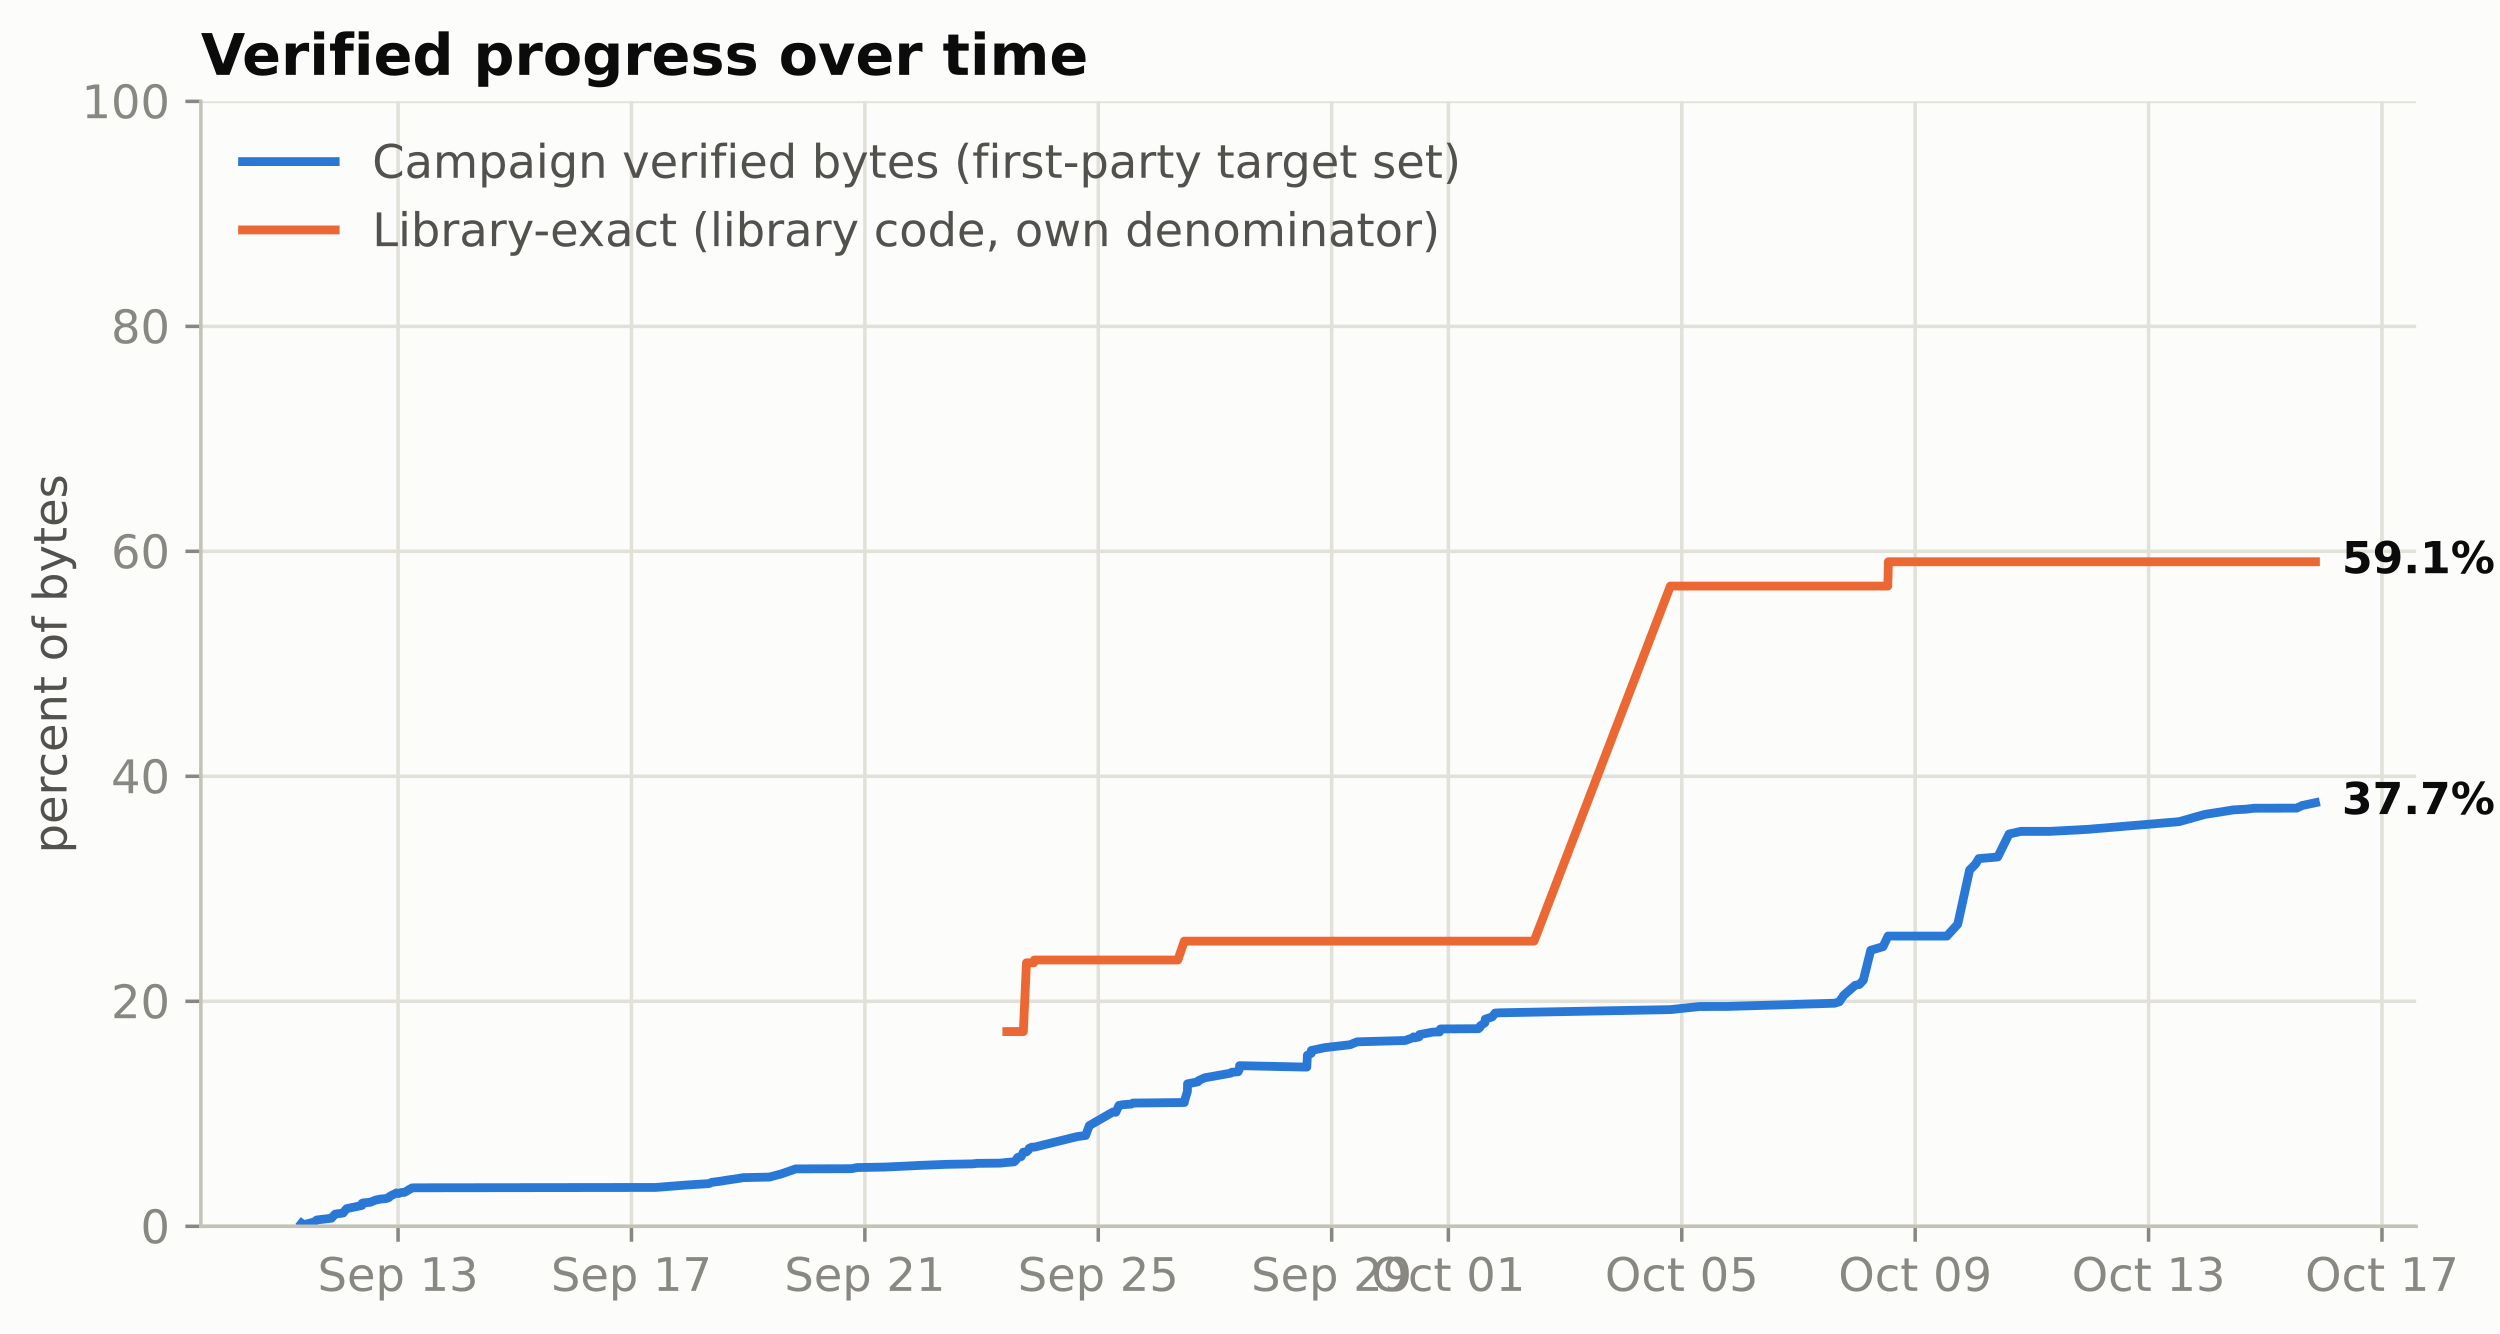
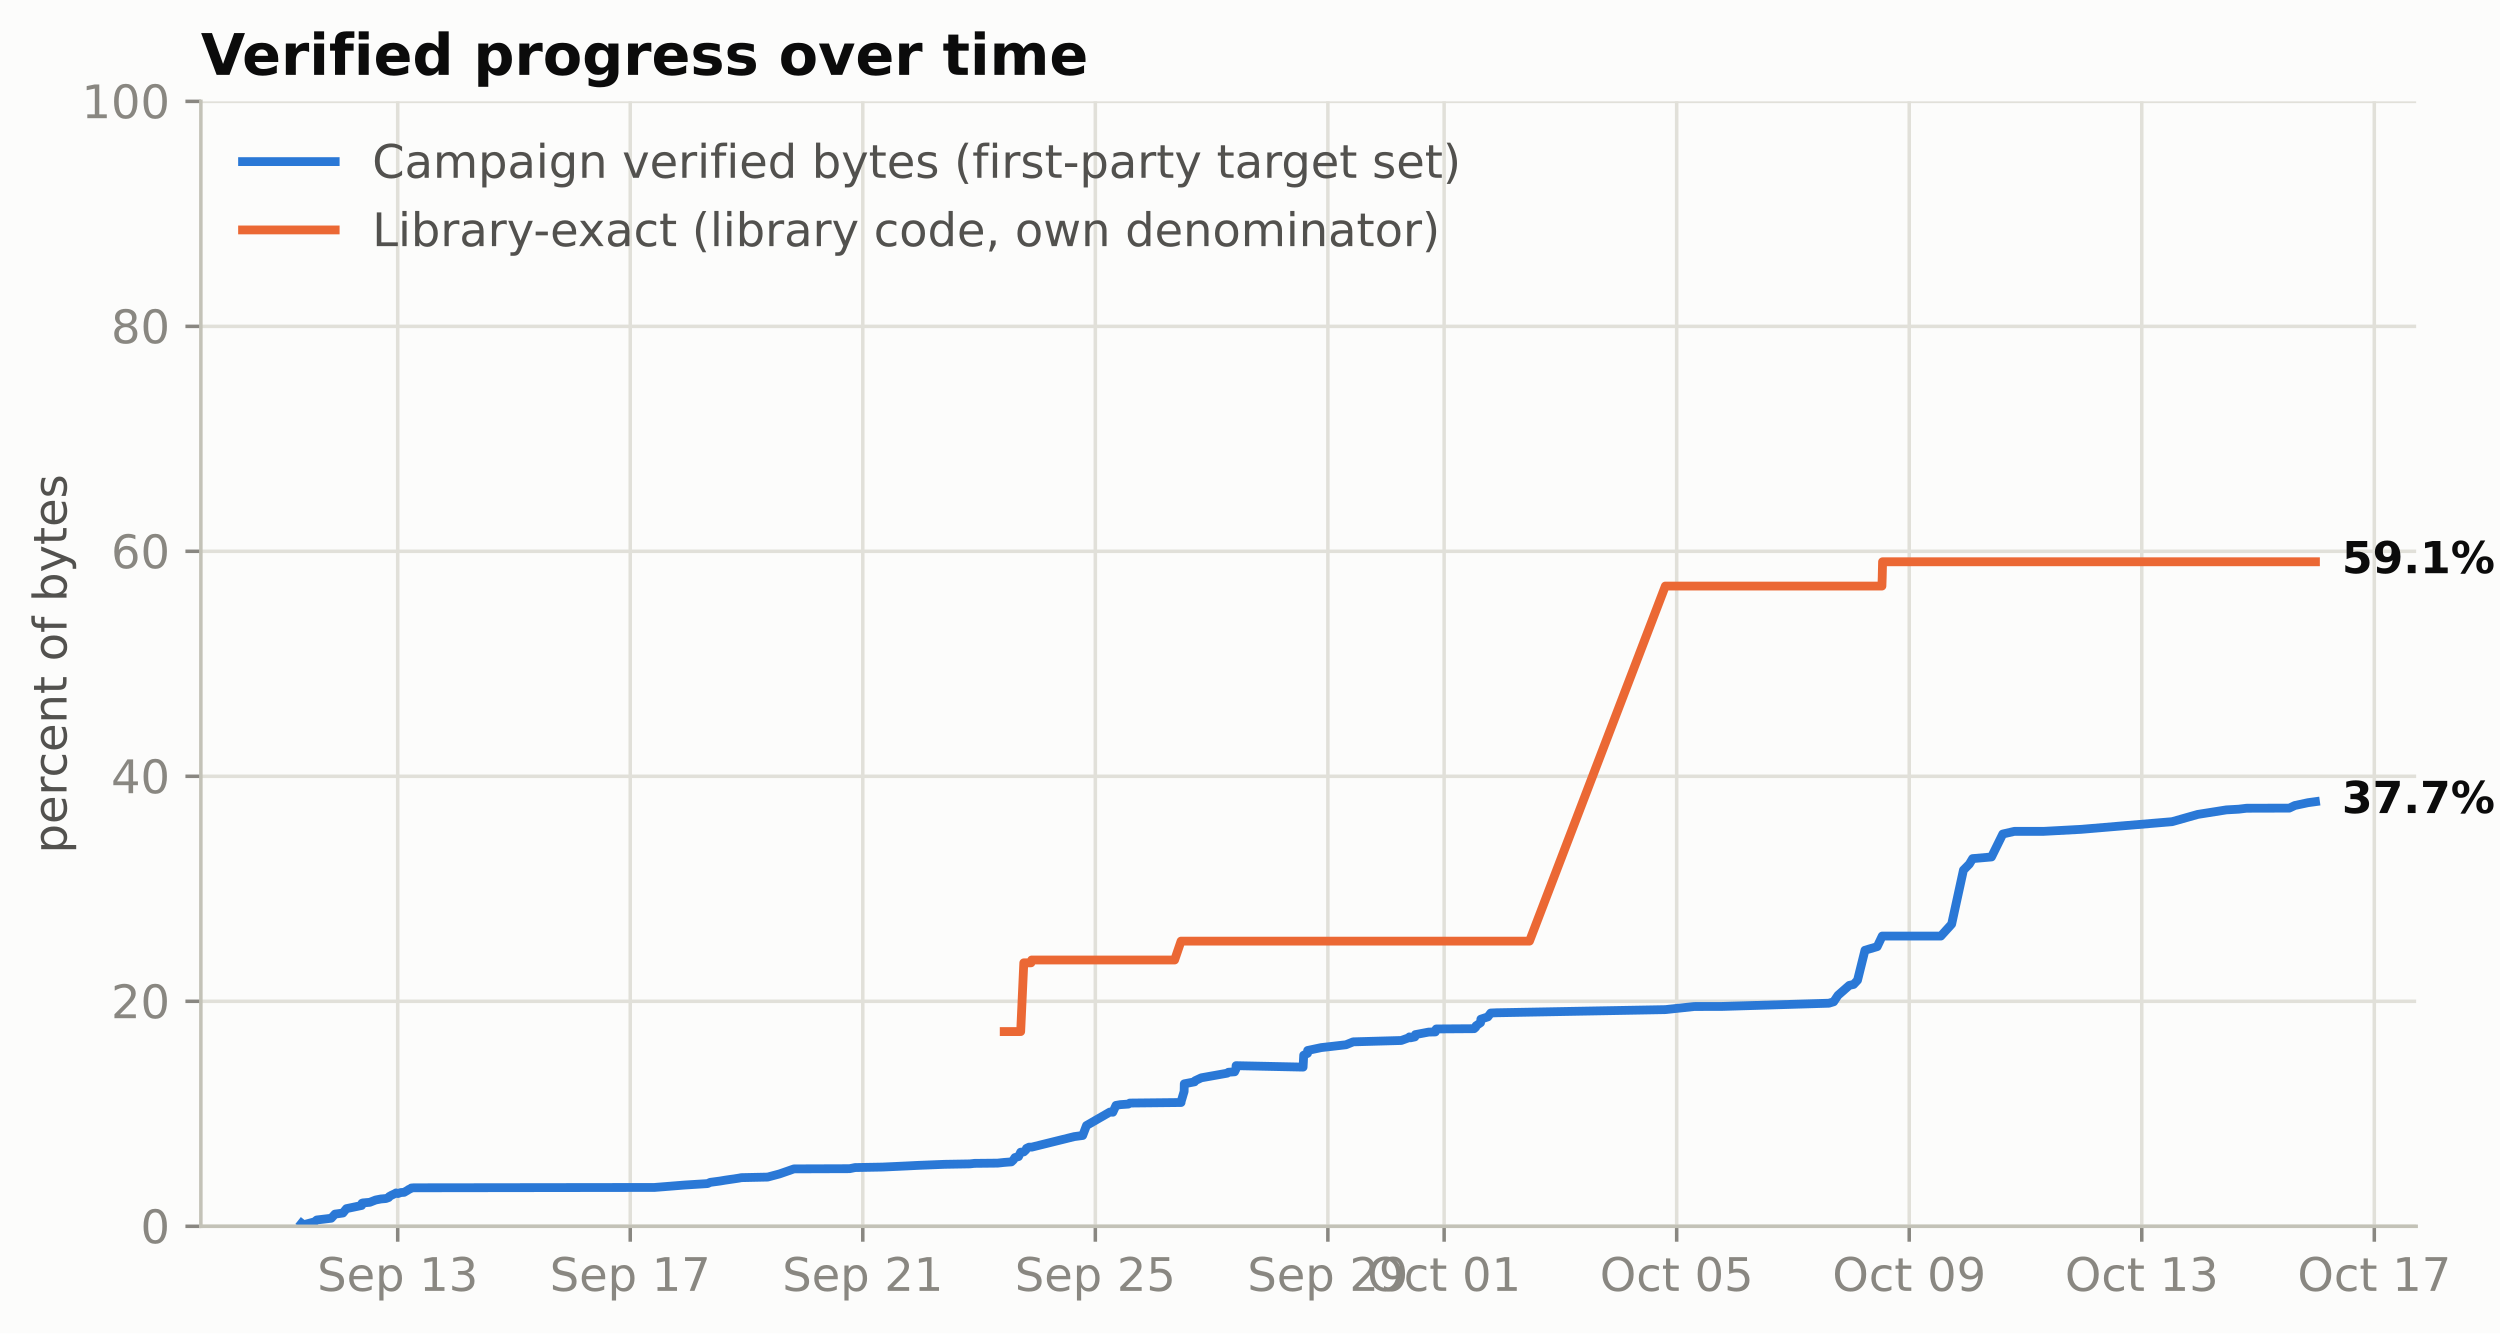
<svg xmlns="http://www.w3.org/2000/svg" xmlns:xlink="http://www.w3.org/1999/xlink" width="566.745pt" height="302.26pt" viewBox="0 0 566.745 302.26" version="1.1">
  <defs>
    <style type="text/css">*{stroke-linejoin: round; stroke-linecap: butt}</style>
  </defs>
  <g id="figure_1">
    <g id="patch_1">
      <path d="M 0 302.26  L 566.745 302.26  L 566.745 0  L 0 0  z " style="fill: #fcfcfb" />
    </g>
    <g id="axes_1">
      <g id="patch_2">
        <path d="M 45.536 278  L 547.736 278  L 547.736 22.976  L 45.536 22.976  z " style="fill: #fcfcfb" />
      </g>
      <g id="matplotlib.axis_1">
        <g id="xtick_1">
          <g id="line2d_1">
-             <path d="M 90.24 278  L 90.24 22.976  " clip-path="url(#pf7d3f120eb)" style="fill: none; stroke: #e1e0d9; stroke-width: 0.8; stroke-linecap: square" />
+             <path d="M 90.159 278  L 90.159 22.976  " clip-path="url(#pf7d3f120eb)" style="fill: none; stroke: #e1e0d9; stroke-width: 0.8; stroke-linecap: square" />
          </g>
          <g id="line2d_2">
            <defs>
              <path id="mc9588ca993" d="M 0 0  L 0 3.5  " style="stroke: #898781; stroke-width: 0.8" />
            </defs>
            <g>
-               <use xlink:href="#mc9588ca993" x="90.24" y="278" style="fill: #898781; stroke: #898781; stroke-width: 0.8" />
+               <use xlink:href="#mc9588ca993" x="90.159" y="278" style="fill: #898781; stroke: #898781; stroke-width: 0.8" />
            </g>
          </g>
          <g id="text_1">
-             <text style="font-size: 10.5px; font-family: 'Segoe UI', 'DejaVu Sans', 'Bitstream Vera Sans', 'Computer Modern Sans Serif', 'Lucida Grande', 'Verdana', 'Geneva', 'Lucid', 'Arial', 'Helvetica', 'Avant Garde', sans-serif; text-anchor: middle; fill: #898781" x="90.24" y="292.645" transform="rotate(-0 90.23956 292.6447)">Sep 13</text>
+             <text style="font-size: 10.5px; font-family: 'Segoe UI', 'DejaVu Sans', 'Bitstream Vera Sans', 'Computer Modern Sans Serif', 'Lucida Grande', 'Verdana', 'Geneva', 'Lucid', 'Arial', 'Helvetica', 'Avant Garde', sans-serif; text-anchor: middle; fill: #898781" x="90.159" y="292.645" transform="rotate(-0 90.15883 292.6447)">Sep 13</text>
          </g>
        </g>
        <g id="xtick_2">
          <g id="line2d_3">
-             <path d="M 143.151 278  L 143.151 22.976  " clip-path="url(#pf7d3f120eb)" style="fill: none; stroke: #e1e0d9; stroke-width: 0.8; stroke-linecap: square" />
+             <path d="M 142.875 278  L 142.875 22.976  " clip-path="url(#pf7d3f120eb)" style="fill: none; stroke: #e1e0d9; stroke-width: 0.8; stroke-linecap: square" />
          </g>
          <g id="line2d_4">
            <g>
-               <use xlink:href="#mc9588ca993" x="143.151" y="278" style="fill: #898781; stroke: #898781; stroke-width: 0.8" />
+               <use xlink:href="#mc9588ca993" x="142.875" y="278" style="fill: #898781; stroke: #898781; stroke-width: 0.8" />
            </g>
          </g>
          <g id="text_2">
-             <text style="font-size: 10.5px; font-family: 'Segoe UI', 'DejaVu Sans', 'Bitstream Vera Sans', 'Computer Modern Sans Serif', 'Lucida Grande', 'Verdana', 'Geneva', 'Lucid', 'Arial', 'Helvetica', 'Avant Garde', sans-serif; text-anchor: middle; fill: #898781" x="143.151" y="292.645" transform="rotate(-0 143.1514 292.6447)">Sep 17</text>
+             <text style="font-size: 10.5px; font-family: 'Segoe UI', 'DejaVu Sans', 'Bitstream Vera Sans', 'Computer Modern Sans Serif', 'Lucida Grande', 'Verdana', 'Geneva', 'Lucid', 'Arial', 'Helvetica', 'Avant Garde', sans-serif; text-anchor: middle; fill: #898781" x="142.875" y="292.645" transform="rotate(-0 142.8754 292.6447)">Sep 17</text>
          </g>
        </g>
        <g id="xtick_3">
          <g id="line2d_5">
-             <path d="M 196.063 278  L 196.063 22.976  " clip-path="url(#pf7d3f120eb)" style="fill: none; stroke: #e1e0d9; stroke-width: 0.8; stroke-linecap: square" />
+             <path d="M 195.592 278  L 195.592 22.976  " clip-path="url(#pf7d3f120eb)" style="fill: none; stroke: #e1e0d9; stroke-width: 0.8; stroke-linecap: square" />
          </g>
          <g id="line2d_6">
            <g>
-               <use xlink:href="#mc9588ca993" x="196.063" y="278" style="fill: #898781; stroke: #898781; stroke-width: 0.8" />
+               <use xlink:href="#mc9588ca993" x="195.592" y="278" style="fill: #898781; stroke: #898781; stroke-width: 0.8" />
            </g>
          </g>
          <g id="text_3">
-             <text style="font-size: 10.5px; font-family: 'Segoe UI', 'DejaVu Sans', 'Bitstream Vera Sans', 'Computer Modern Sans Serif', 'Lucida Grande', 'Verdana', 'Geneva', 'Lucid', 'Arial', 'Helvetica', 'Avant Garde', sans-serif; text-anchor: middle; fill: #898781" x="196.063" y="292.645" transform="rotate(-0 196.0632 292.6447)">Sep 21</text>
+             <text style="font-size: 10.5px; font-family: 'Segoe UI', 'DejaVu Sans', 'Bitstream Vera Sans', 'Computer Modern Sans Serif', 'Lucida Grande', 'Verdana', 'Geneva', 'Lucid', 'Arial', 'Helvetica', 'Avant Garde', sans-serif; text-anchor: middle; fill: #898781" x="195.592" y="292.645" transform="rotate(-0 195.592 292.6447)">Sep 21</text>
          </g>
        </g>
        <g id="xtick_4">
          <g id="line2d_7">
-             <path d="M 248.975 278  L 248.975 22.976  " clip-path="url(#pf7d3f120eb)" style="fill: none; stroke: #e1e0d9; stroke-width: 0.8; stroke-linecap: square" />
+             <path d="M 248.309 278  L 248.309 22.976  " clip-path="url(#pf7d3f120eb)" style="fill: none; stroke: #e1e0d9; stroke-width: 0.8; stroke-linecap: square" />
          </g>
          <g id="line2d_8">
            <g>
-               <use xlink:href="#mc9588ca993" x="248.975" y="278" style="fill: #898781; stroke: #898781; stroke-width: 0.8" />
+               <use xlink:href="#mc9588ca993" x="248.309" y="278" style="fill: #898781; stroke: #898781; stroke-width: 0.8" />
            </g>
          </g>
          <g id="text_4">
-             <text style="font-size: 10.5px; font-family: 'Segoe UI', 'DejaVu Sans', 'Bitstream Vera Sans', 'Computer Modern Sans Serif', 'Lucida Grande', 'Verdana', 'Geneva', 'Lucid', 'Arial', 'Helvetica', 'Avant Garde', sans-serif; text-anchor: middle; fill: #898781" x="248.975" y="292.645" transform="rotate(-0 248.975 292.6447)">Sep 25</text>
+             <text style="font-size: 10.5px; font-family: 'Segoe UI', 'DejaVu Sans', 'Bitstream Vera Sans', 'Computer Modern Sans Serif', 'Lucida Grande', 'Verdana', 'Geneva', 'Lucid', 'Arial', 'Helvetica', 'Avant Garde', sans-serif; text-anchor: middle; fill: #898781" x="248.309" y="292.645" transform="rotate(-0 248.3085 292.6447)">Sep 25</text>
          </g>
        </g>
        <g id="xtick_5">
          <g id="line2d_9">
-             <path d="M 301.887 278  L 301.887 22.976  " clip-path="url(#pf7d3f120eb)" style="fill: none; stroke: #e1e0d9; stroke-width: 0.8; stroke-linecap: square" />
+             <path d="M 301.025 278  L 301.025 22.976  " clip-path="url(#pf7d3f120eb)" style="fill: none; stroke: #e1e0d9; stroke-width: 0.8; stroke-linecap: square" />
          </g>
          <g id="line2d_10">
            <g>
-               <use xlink:href="#mc9588ca993" x="301.887" y="278" style="fill: #898781; stroke: #898781; stroke-width: 0.8" />
+               <use xlink:href="#mc9588ca993" x="301.025" y="278" style="fill: #898781; stroke: #898781; stroke-width: 0.8" />
            </g>
          </g>
          <g id="text_5">
-             <text style="font-size: 10.5px; font-family: 'Segoe UI', 'DejaVu Sans', 'Bitstream Vera Sans', 'Computer Modern Sans Serif', 'Lucida Grande', 'Verdana', 'Geneva', 'Lucid', 'Arial', 'Helvetica', 'Avant Garde', sans-serif; text-anchor: middle; fill: #898781" x="301.887" y="292.645" transform="rotate(-0 301.8869 292.6447)">Sep 29</text>
+             <text style="font-size: 10.5px; font-family: 'Segoe UI', 'DejaVu Sans', 'Bitstream Vera Sans', 'Computer Modern Sans Serif', 'Lucida Grande', 'Verdana', 'Geneva', 'Lucid', 'Arial', 'Helvetica', 'Avant Garde', sans-serif; text-anchor: middle; fill: #898781" x="301.025" y="292.645" transform="rotate(-0 301.0251 292.6447)">Sep 29</text>
          </g>
        </g>
        <g id="xtick_6">
          <g id="line2d_11">
-             <path d="M 328.343 278  L 328.343 22.976  " clip-path="url(#pf7d3f120eb)" style="fill: none; stroke: #e1e0d9; stroke-width: 0.8; stroke-linecap: square" />
+             <path d="M 327.383 278  L 327.383 22.976  " clip-path="url(#pf7d3f120eb)" style="fill: none; stroke: #e1e0d9; stroke-width: 0.8; stroke-linecap: square" />
          </g>
          <g id="line2d_12">
            <g>
-               <use xlink:href="#mc9588ca993" x="328.343" y="278" style="fill: #898781; stroke: #898781; stroke-width: 0.8" />
+               <use xlink:href="#mc9588ca993" x="327.383" y="278" style="fill: #898781; stroke: #898781; stroke-width: 0.8" />
            </g>
          </g>
          <g id="text_6">
-             <text style="font-size: 10.5px; font-family: 'Segoe UI', 'DejaVu Sans', 'Bitstream Vera Sans', 'Computer Modern Sans Serif', 'Lucida Grande', 'Verdana', 'Geneva', 'Lucid', 'Arial', 'Helvetica', 'Avant Garde', sans-serif; text-anchor: middle; fill: #898781" x="328.343" y="292.645" transform="rotate(-0 328.3428 292.6447)">Oct 01</text>
+             <text style="font-size: 10.5px; font-family: 'Segoe UI', 'DejaVu Sans', 'Bitstream Vera Sans', 'Computer Modern Sans Serif', 'Lucida Grande', 'Verdana', 'Geneva', 'Lucid', 'Arial', 'Helvetica', 'Avant Garde', sans-serif; text-anchor: middle; fill: #898781" x="327.383" y="292.645" transform="rotate(-0 327.3834 292.6447)">Oct 01</text>
          </g>
        </g>
        <g id="xtick_7">
          <g id="line2d_13">
-             <path d="M 381.255 278  L 381.255 22.976  " clip-path="url(#pf7d3f120eb)" style="fill: none; stroke: #e1e0d9; stroke-width: 0.8; stroke-linecap: square" />
+             <path d="M 380.1 278  L 380.1 22.976  " clip-path="url(#pf7d3f120eb)" style="fill: none; stroke: #e1e0d9; stroke-width: 0.8; stroke-linecap: square" />
          </g>
          <g id="line2d_14">
            <g>
-               <use xlink:href="#mc9588ca993" x="381.255" y="278" style="fill: #898781; stroke: #898781; stroke-width: 0.8" />
+               <use xlink:href="#mc9588ca993" x="380.1" y="278" style="fill: #898781; stroke: #898781; stroke-width: 0.8" />
            </g>
          </g>
          <g id="text_7">
-             <text style="font-size: 10.5px; font-family: 'Segoe UI', 'DejaVu Sans', 'Bitstream Vera Sans', 'Computer Modern Sans Serif', 'Lucida Grande', 'Verdana', 'Geneva', 'Lucid', 'Arial', 'Helvetica', 'Avant Garde', sans-serif; text-anchor: middle; fill: #898781" x="381.255" y="292.645" transform="rotate(-0 381.2546 292.6447)">Oct 05</text>
+             <text style="font-size: 10.5px; font-family: 'Segoe UI', 'DejaVu Sans', 'Bitstream Vera Sans', 'Computer Modern Sans Serif', 'Lucida Grande', 'Verdana', 'Geneva', 'Lucid', 'Arial', 'Helvetica', 'Avant Garde', sans-serif; text-anchor: middle; fill: #898781" x="380.1" y="292.645" transform="rotate(-0 380.0999 292.6447)">Oct 05</text>
          </g>
        </g>
        <g id="xtick_8">
          <g id="line2d_15">
-             <path d="M 434.166 278  L 434.166 22.976  " clip-path="url(#pf7d3f120eb)" style="fill: none; stroke: #e1e0d9; stroke-width: 0.8; stroke-linecap: square" />
+             <path d="M 432.817 278  L 432.817 22.976  " clip-path="url(#pf7d3f120eb)" style="fill: none; stroke: #e1e0d9; stroke-width: 0.8; stroke-linecap: square" />
          </g>
          <g id="line2d_16">
            <g>
-               <use xlink:href="#mc9588ca993" x="434.166" y="278" style="fill: #898781; stroke: #898781; stroke-width: 0.8" />
+               <use xlink:href="#mc9588ca993" x="432.817" y="278" style="fill: #898781; stroke: #898781; stroke-width: 0.8" />
            </g>
          </g>
          <g id="text_8">
-             <text style="font-size: 10.5px; font-family: 'Segoe UI', 'DejaVu Sans', 'Bitstream Vera Sans', 'Computer Modern Sans Serif', 'Lucida Grande', 'Verdana', 'Geneva', 'Lucid', 'Arial', 'Helvetica', 'Avant Garde', sans-serif; text-anchor: middle; fill: #898781" x="434.166" y="292.645" transform="rotate(-0 434.1664 292.6447)">Oct 09</text>
+             <text style="font-size: 10.5px; font-family: 'Segoe UI', 'DejaVu Sans', 'Bitstream Vera Sans', 'Computer Modern Sans Serif', 'Lucida Grande', 'Verdana', 'Geneva', 'Lucid', 'Arial', 'Helvetica', 'Avant Garde', sans-serif; text-anchor: middle; fill: #898781" x="432.817" y="292.645" transform="rotate(-0 432.8165 292.6447)">Oct 09</text>
          </g>
        </g>
        <g id="xtick_9">
          <g id="line2d_17">
-             <path d="M 487.078 278  L 487.078 22.976  " clip-path="url(#pf7d3f120eb)" style="fill: none; stroke: #e1e0d9; stroke-width: 0.8; stroke-linecap: square" />
+             <path d="M 485.533 278  L 485.533 22.976  " clip-path="url(#pf7d3f120eb)" style="fill: none; stroke: #e1e0d9; stroke-width: 0.8; stroke-linecap: square" />
          </g>
          <g id="line2d_18">
            <g>
-               <use xlink:href="#mc9588ca993" x="487.078" y="278" style="fill: #898781; stroke: #898781; stroke-width: 0.8" />
+               <use xlink:href="#mc9588ca993" x="485.533" y="278" style="fill: #898781; stroke: #898781; stroke-width: 0.8" />
            </g>
          </g>
          <g id="text_9">
-             <text style="font-size: 10.5px; font-family: 'Segoe UI', 'DejaVu Sans', 'Bitstream Vera Sans', 'Computer Modern Sans Serif', 'Lucida Grande', 'Verdana', 'Geneva', 'Lucid', 'Arial', 'Helvetica', 'Avant Garde', sans-serif; text-anchor: middle; fill: #898781" x="487.078" y="292.645" transform="rotate(-0 487.0782 292.6447)">Oct 13</text>
+             <text style="font-size: 10.5px; font-family: 'Segoe UI', 'DejaVu Sans', 'Bitstream Vera Sans', 'Computer Modern Sans Serif', 'Lucida Grande', 'Verdana', 'Geneva', 'Lucid', 'Arial', 'Helvetica', 'Avant Garde', sans-serif; text-anchor: middle; fill: #898781" x="485.533" y="292.645" transform="rotate(-0 485.5331 292.6447)">Oct 13</text>
          </g>
        </g>
        <g id="xtick_10">
          <g id="line2d_19">
-             <path d="M 539.99 278  L 539.99 22.976  " clip-path="url(#pf7d3f120eb)" style="fill: none; stroke: #e1e0d9; stroke-width: 0.8; stroke-linecap: square" />
+             <path d="M 538.25 278  L 538.25 22.976  " clip-path="url(#pf7d3f120eb)" style="fill: none; stroke: #e1e0d9; stroke-width: 0.8; stroke-linecap: square" />
          </g>
          <g id="line2d_20">
            <g>
-               <use xlink:href="#mc9588ca993" x="539.99" y="278" style="fill: #898781; stroke: #898781; stroke-width: 0.8" />
+               <use xlink:href="#mc9588ca993" x="538.25" y="278" style="fill: #898781; stroke: #898781; stroke-width: 0.8" />
            </g>
          </g>
          <g id="text_10">
-             <text style="font-size: 10.5px; font-family: 'Segoe UI', 'DejaVu Sans', 'Bitstream Vera Sans', 'Computer Modern Sans Serif', 'Lucida Grande', 'Verdana', 'Geneva', 'Lucid', 'Arial', 'Helvetica', 'Avant Garde', sans-serif; text-anchor: middle; fill: #898781" x="539.99" y="292.645" transform="rotate(-0 539.9901 292.6447)">Oct 17</text>
+             <text style="font-size: 10.5px; font-family: 'Segoe UI', 'DejaVu Sans', 'Bitstream Vera Sans', 'Computer Modern Sans Serif', 'Lucida Grande', 'Verdana', 'Geneva', 'Lucid', 'Arial', 'Helvetica', 'Avant Garde', sans-serif; text-anchor: middle; fill: #898781" x="538.25" y="292.645" transform="rotate(-0 538.2497 292.6447)">Oct 17</text>
          </g>
        </g>
      </g>
      <g id="matplotlib.axis_2">
        <g id="ytick_1">
          <g id="line2d_21">
            <path d="M 45.536 278  L 547.736 278  " clip-path="url(#pf7d3f120eb)" style="fill: none; stroke: #e1e0d9; stroke-width: 0.8; stroke-linecap: square" />
          </g>
          <g id="line2d_22">
            <defs>
              <path id="mee49852863" d="M 0 0  L -3.5 0  " style="stroke: #898781; stroke-width: 0.8" />
            </defs>
            <g>
              <use xlink:href="#mee49852863" x="45.536" y="278" style="fill: #898781; stroke: #898781; stroke-width: 0.8" />
            </g>
          </g>
          <g id="text_11">
            <text style="font-size: 10.5px; font-family: 'Segoe UI', 'DejaVu Sans', 'Bitstream Vera Sans', 'Computer Modern Sans Serif', 'Lucida Grande', 'Verdana', 'Geneva', 'Lucid', 'Arial', 'Helvetica', 'Avant Garde', sans-serif; text-anchor: end; fill: #898781" x="38.536" y="281.823" transform="rotate(-0 38.53609 281.8225)">0</text>
          </g>
        </g>
        <g id="ytick_2">
          <g id="line2d_23">
            <path d="M 45.536 226.996  L 547.736 226.996  " clip-path="url(#pf7d3f120eb)" style="fill: none; stroke: #e1e0d9; stroke-width: 0.8; stroke-linecap: square" />
          </g>
          <g id="line2d_24">
            <g>
              <use xlink:href="#mee49852863" x="45.536" y="226.996" style="fill: #898781; stroke: #898781; stroke-width: 0.8" />
            </g>
          </g>
          <g id="text_12">
            <text style="font-size: 10.5px; font-family: 'Segoe UI', 'DejaVu Sans', 'Bitstream Vera Sans', 'Computer Modern Sans Serif', 'Lucida Grande', 'Verdana', 'Geneva', 'Lucid', 'Arial', 'Helvetica', 'Avant Garde', sans-serif; text-anchor: end; fill: #898781" x="38.536" y="230.818" transform="rotate(-0 38.53609 230.8177)">20</text>
          </g>
        </g>
        <g id="ytick_3">
          <g id="line2d_25">
            <path d="M 45.536 175.991  L 547.736 175.991  " clip-path="url(#pf7d3f120eb)" style="fill: none; stroke: #e1e0d9; stroke-width: 0.8; stroke-linecap: square" />
          </g>
          <g id="line2d_26">
            <g>
              <use xlink:href="#mee49852863" x="45.536" y="175.991" style="fill: #898781; stroke: #898781; stroke-width: 0.8" />
            </g>
          </g>
          <g id="text_13">
            <text style="font-size: 10.5px; font-family: 'Segoe UI', 'DejaVu Sans', 'Bitstream Vera Sans', 'Computer Modern Sans Serif', 'Lucida Grande', 'Verdana', 'Geneva', 'Lucid', 'Arial', 'Helvetica', 'Avant Garde', sans-serif; text-anchor: end; fill: #898781" x="38.536" y="179.813" transform="rotate(-0 38.53609 179.813)">40</text>
          </g>
        </g>
        <g id="ytick_4">
          <g id="line2d_27">
            <path d="M 45.536 124.986  L 547.736 124.986  " clip-path="url(#pf7d3f120eb)" style="fill: none; stroke: #e1e0d9; stroke-width: 0.8; stroke-linecap: square" />
          </g>
          <g id="line2d_28">
            <g>
              <use xlink:href="#mee49852863" x="45.536" y="124.986" style="fill: #898781; stroke: #898781; stroke-width: 0.8" />
            </g>
          </g>
          <g id="text_14">
            <text style="font-size: 10.5px; font-family: 'Segoe UI', 'DejaVu Sans', 'Bitstream Vera Sans', 'Computer Modern Sans Serif', 'Lucida Grande', 'Verdana', 'Geneva', 'Lucid', 'Arial', 'Helvetica', 'Avant Garde', sans-serif; text-anchor: end; fill: #898781" x="38.536" y="128.808" transform="rotate(-0 38.53609 128.8082)">60</text>
          </g>
        </g>
        <g id="ytick_5">
          <g id="line2d_29">
            <path d="M 45.536 73.981  L 547.736 73.981  " clip-path="url(#pf7d3f120eb)" style="fill: none; stroke: #e1e0d9; stroke-width: 0.8; stroke-linecap: square" />
          </g>
          <g id="line2d_30">
            <g>
              <use xlink:href="#mee49852863" x="45.536" y="73.981" style="fill: #898781; stroke: #898781; stroke-width: 0.8" />
            </g>
          </g>
          <g id="text_15">
            <text style="font-size: 10.5px; font-family: 'Segoe UI', 'DejaVu Sans', 'Bitstream Vera Sans', 'Computer Modern Sans Serif', 'Lucida Grande', 'Verdana', 'Geneva', 'Lucid', 'Arial', 'Helvetica', 'Avant Garde', sans-serif; text-anchor: end; fill: #898781" x="38.536" y="77.803" transform="rotate(-0 38.53609 77.80335)">80</text>
          </g>
        </g>
        <g id="ytick_6">
          <g id="line2d_31">
            <path d="M 45.536 22.976  L 547.736 22.976  " clip-path="url(#pf7d3f120eb)" style="fill: none; stroke: #e1e0d9; stroke-width: 0.8; stroke-linecap: square" />
          </g>
          <g id="line2d_32">
            <g>
              <use xlink:href="#mee49852863" x="45.536" y="22.976" style="fill: #898781; stroke: #898781; stroke-width: 0.8" />
            </g>
          </g>
          <g id="text_16">
            <text style="font-size: 10.5px; font-family: 'Segoe UI', 'DejaVu Sans', 'Bitstream Vera Sans', 'Computer Modern Sans Serif', 'Lucida Grande', 'Verdana', 'Geneva', 'Lucid', 'Arial', 'Helvetica', 'Avant Garde', sans-serif; text-anchor: end; fill: #898781" x="38.536" y="26.799" transform="rotate(-0 38.53609 26.79855)">100</text>
          </g>
        </g>
        <g id="text_17">
          <text style="font-size: 10.5px; font-family: 'Segoe UI', 'DejaVu Sans', 'Bitstream Vera Sans', 'Computer Modern Sans Serif', 'Lucida Grande', 'Verdana', 'Geneva', 'Lucid', 'Arial', 'Helvetica', 'Avant Garde', sans-serif; text-anchor: middle; fill: #52514e" x="15.085" y="150.488" transform="rotate(-90 15.08484 150.4884)">percent of bytes</text>
        </g>
      </g>
      <g id="line2d_33">
-         <path d="M 68.363 277.312  L 68.833 277.682  L 68.953 277.615  L 71.312 276.993  L 71.829 276.565  L 75.125 276.172  L 75.973 275.236  L 77.775 274.989  L 78.576 273.997  L 82.025 273.28  L 82.112 272.775  L 82.304 272.701  L 83.887 272.561  L 85.218 272.038  L 86.415 271.806  L 87.548 271.706  L 88.165 271.487  L 88.319 271.237  L 88.59 271.107  L 88.76 270.992  L 89.676 270.564  L 89.855 270.436  L 90.299 270.574  L 90.95 270.35  L 91.694 270.299  L 92.561 269.799  L 92.651 269.704  L 93.237 269.429  L 93.34 269.319  L 93.914 269.271  L 148.676 269.192  L 155.493 268.649  L 160.756 268.317  L 161.351 268.037  L 163.575 267.741  L 164.721 267.547  L 167.826 267.09  L 168.44 266.971  L 174.416 266.841  L 177.116 266.126  L 180.402 264.984  L 193.065 264.938  L 194.296 264.686  L 200.535 264.573  L 206.324 264.306  L 208.556 264.193  L 214.658 263.951  L 220.434 263.849  L 221.482 263.734  L 226.743 263.678  L 228.242 263.518  L 229.871 263.395  L 230.327 262.967  L 230.681 262.416  L 231.501 262.197  L 231.989 261.199  L 232.701 261.133  L 233.177 260.682  L 233.308 260.337  L 233.9 260.057  L 234.495 260.057  L 244.176 257.667  L 246.1 257.412  L 246.962 255.153  L 252.279 252.098  L 252.953 252.144  L 253.674 250.59  L 254.656 250.422  L 256.486 250.295  L 256.816 250.063  L 268.483 249.935  L 268.502 249.693  L 269.182 247.418  L 269.216 245.699  L 271.555 245.25  L 271.672 245  L 273.09 244.337  L 278.993 243.287  L 279.264 243.077  L 280.672 242.973  L 280.965 242.371  L 281.006 241.586  L 296.247 241.912  L 296.39 239.206  L 297.254 238.796  L 297.287 238.14  L 300.378 237.487  L 306.01 236.845  L 307.649 236.184  L 318.58 235.876  L 320.408 235.218  L 320.445 235.062  L 320.699 235.274  L 321.676 235.062  L 321.787 234.547  L 324.826 233.971  L 326.331 233.94  L 326.346 233.537  L 326.559 233.262  L 335.167 233.2  L 335.524 232.869  L 335.6 232.55  L 336.625 231.854  L 336.701 231.043  L 338.28 230.528  L 338.953 229.65  L 340.245 229.594  L 378.674 228.878  L 385.265 228.174  L 391.585 228.159  L 415.888 227.427  L 416.978 227.098  L 417.955 225.641  L 420.535 223.379  L 421.505 223.173  L 422.4 222.224  L 424.099 215.42  L 426.88 214.601  L 428.022 212.204  L 441.36 212.204  L 443.82 209.498  L 446.503 197.245  L 447.852 195.88  L 448.588 194.646  L 452.884 194.271  L 455.456 189.071  L 458.094 188.469  L 464.736 188.469  L 473.325 188.008  L 493.976 186.273  L 499.832 184.623  L 506.33 183.598  L 509.147 183.44  L 510.923 183.226  L 520.65 183.198  L 521.92 182.601  L 524.909 181.966  L 524.909 181.966  " clip-path="url(#pf7d3f120eb)" style="fill: none; stroke: #2a78d6; stroke-width: 2; stroke-linecap: square" />
+         <path d="M 68.363 277.312  L 68.831 277.682  L 68.951 277.615  L 71.301 276.993  L 71.816 276.565  L 75.1 276.172  L 75.945 275.236  L 77.74 274.989  L 78.539 273.997  L 81.975 273.28  L 82.061 272.775  L 82.252 272.701  L 83.83 272.561  L 85.155 272.038  L 86.348 271.806  L 87.477 271.706  L 88.092 271.487  L 88.245 271.237  L 88.516 271.107  L 88.684 270.992  L 89.597 270.564  L 89.776 270.436  L 90.218 270.574  L 90.866 270.35  L 91.608 270.299  L 92.471 269.799  L 92.562 269.704  L 93.145 269.429  L 93.248 269.319  L 93.819 269.271  L 148.38 269.192  L 155.171 268.649  L 160.415 268.317  L 161.008 268.037  L 163.224 267.741  L 164.366 267.547  L 167.459 267.09  L 168.071 266.971  L 174.025 266.841  L 176.714 266.126  L 179.988 264.984  L 192.605 264.938  L 193.831 264.686  L 200.047 264.573  L 205.814 264.306  L 208.039 264.193  L 214.118 263.951  L 219.873 263.849  L 220.917 263.734  L 226.158 263.678  L 227.652 263.518  L 229.275 263.395  L 229.729 262.967  L 230.082 262.416  L 230.899 262.197  L 231.385 261.199  L 232.094 261.133  L 232.569 260.682  L 232.7 260.337  L 233.289 260.057  L 233.881 260.057  L 243.527 257.667  L 245.444 257.412  L 246.303 255.153  L 251.6 252.098  L 252.272 252.144  L 252.99 250.59  L 253.969 250.422  L 255.792 250.295  L 256.12 250.063  L 267.744 249.935  L 267.763 249.693  L 268.441 247.418  L 268.475 245.699  L 270.805 245.25  L 270.922 245  L 272.334 244.337  L 278.216 243.287  L 278.486 243.077  L 279.888 242.973  L 280.181 242.371  L 280.221 241.586  L 295.406 241.912  L 295.549 239.206  L 296.41 238.796  L 296.442 238.14  L 299.522 237.487  L 305.133 236.845  L 306.766 236.184  L 317.657 235.876  L 319.478 235.218  L 319.515 235.062  L 319.767 235.274  L 320.741 235.062  L 320.851 234.547  L 323.88 233.971  L 325.379 233.94  L 325.394 233.537  L 325.606 233.262  L 334.182 233.2  L 334.538 232.869  L 334.614 232.55  L 335.635 231.854  L 335.711 231.043  L 337.284 230.528  L 337.955 229.65  L 339.242 229.594  L 377.529 228.878  L 384.095 228.174  L 390.392 228.159  L 414.605 227.427  L 415.692 227.098  L 416.665 225.641  L 419.235 223.379  L 420.202 223.173  L 421.094 222.224  L 422.786 215.42  L 425.557 214.601  L 426.695 212.204  L 439.984 212.204  L 442.434 209.498  L 445.108 197.245  L 446.452 195.88  L 447.185 194.646  L 451.465 194.271  L 454.028 189.071  L 456.655 188.469  L 463.274 188.469  L 471.831 188.008  L 492.405 186.273  L 498.24 184.623  L 504.714 183.598  L 507.521 183.44  L 509.29 183.226  L 518.981 183.198  L 520.246 182.601  L 523.224 181.966  L 524.909 181.734  L 524.909 181.734  " clip-path="url(#pf7d3f120eb)" style="fill: none; stroke: #2a78d6; stroke-width: 2; stroke-linecap: square" />
      </g>
      <g id="line2d_34">
-         <path d="M 228.242 233.856  L 229.871 233.856  L 230.327 233.856  L 230.681 233.856  L 231.501 233.856  L 231.989 233.856  L 232.701 218.271  L 233.177 218.271  L 233.308 218.271  L 233.9 218.271  L 234.336 218.271  L 234.495 217.629  L 243.32 217.629  L 243.693 217.629  L 244.176 217.629  L 246.1 217.629  L 246.962 217.629  L 252.279 217.629  L 252.953 217.629  L 253.674 217.629  L 254.656 217.629  L 256.486 217.629  L 256.816 217.629  L 267.015 217.629  L 268.483 213.349  L 268.502 213.349  L 269.182 213.349  L 269.216 213.349  L 271.555 213.349  L 271.672 213.349  L 272.195 213.349  L 273.09 213.349  L 278.993 213.349  L 279.264 213.349  L 280.672 213.349  L 280.965 213.349  L 281.006 213.349  L 296.247 213.349  L 296.319 213.349  L 296.331 213.349  L 296.39 213.349  L 297.254 213.349  L 297.272 213.349  L 297.287 213.349  L 300.378 213.349  L 305.996 213.349  L 306.01 213.349  L 307.341 213.349  L 307.649 213.349  L 318.58 213.349  L 320.408 213.349  L 320.445 213.349  L 320.699 213.349  L 321.676 213.349  L 321.787 213.349  L 323.334 213.349  L 324.076 213.349  L 324.72 213.349  L 324.826 213.349  L 326.305 213.349  L 326.331 213.349  L 326.346 213.349  L 326.509 213.349  L 326.559 213.349  L 335.167 213.349  L 335.524 213.349  L 335.539 213.349  L 335.6 213.349  L 336.625 213.349  L 336.675 213.349  L 336.701 213.349  L 338.28 213.349  L 338.953 213.349  L 340.245 213.349  L 347.765 213.349  L 378.674 132.856  L 385.265 132.856  L 391.585 132.856  L 415.888 132.856  L 416.978 132.856  L 417.955 132.856  L 420.535 132.856  L 421.505 132.856  L 422.4 132.856  L 423.257 132.856  L 424.099 132.856  L 426.798 132.856  L 426.825 132.856  L 426.845 132.856  L 426.88 132.856  L 427.954 132.856  L 428.022 130.79  L 428.101 127.35  L 441.36 127.35  L 443.82 127.35  L 446.503 127.35  L 447.852 127.35  L 448.588 127.35  L 452.884 127.35  L 455.456 127.35  L 458.094 127.35  L 464.736 127.35  L 473.325 127.35  L 493.976 127.35  L 499.832 127.35  L 506.33 127.35  L 509.147 127.35  L 510.923 127.35  L 512.346 127.35  L 519.005 127.35  L 520.65 127.35  L 521.92 127.35  L 524.909 127.35  " clip-path="url(#pf7d3f120eb)" style="fill: none; stroke: #eb6834; stroke-width: 2; stroke-linecap: square" />
+         <path d="M 227.652 233.856  L 229.275 233.856  L 229.729 233.856  L 230.082 233.856  L 230.899 233.856  L 231.385 233.856  L 232.094 218.271  L 232.569 218.271  L 232.7 218.271  L 233.289 218.271  L 233.723 218.271  L 233.881 217.629  L 242.674 217.629  L 243.046 217.629  L 243.527 217.629  L 245.444 217.629  L 246.303 217.629  L 251.6 217.629  L 252.272 217.629  L 252.99 217.629  L 253.969 217.629  L 255.792 217.629  L 256.12 217.629  L 266.282 217.629  L 267.744 213.349  L 267.763 213.349  L 268.441 213.349  L 268.475 213.349  L 270.805 213.349  L 270.922 213.349  L 271.443 213.349  L 272.334 213.349  L 278.216 213.349  L 278.486 213.349  L 279.888 213.349  L 280.181 213.349  L 280.221 213.349  L 295.406 213.349  L 295.477 213.349  L 295.49 213.349  L 295.549 213.349  L 296.41 213.349  L 296.428 213.349  L 296.442 213.349  L 299.522 213.349  L 305.119 213.349  L 305.133 213.349  L 306.459 213.349  L 306.766 213.349  L 317.657 213.349  L 319.478 213.349  L 319.515 213.349  L 319.767 213.349  L 320.741 213.349  L 320.851 213.349  L 322.393 213.349  L 323.132 213.349  L 323.774 213.349  L 323.88 213.349  L 325.353 213.349  L 325.379 213.349  L 325.394 213.349  L 325.557 213.349  L 325.606 213.349  L 334.182 213.349  L 334.538 213.349  L 334.553 213.349  L 334.614 213.349  L 335.635 213.349  L 335.684 213.349  L 335.711 213.349  L 337.284 213.349  L 337.955 213.349  L 339.242 213.349  L 346.734 213.349  L 377.529 132.856  L 384.095 132.856  L 390.392 132.856  L 414.605 132.856  L 415.692 132.856  L 416.665 132.856  L 419.235 132.856  L 420.202 132.856  L 421.094 132.856  L 421.948 132.856  L 422.786 132.856  L 425.475 132.856  L 425.502 132.856  L 425.522 132.856  L 425.557 132.856  L 426.627 132.856  L 426.695 130.79  L 426.773 127.35  L 439.984 127.35  L 442.434 127.35  L 445.108 127.35  L 446.452 127.35  L 447.185 127.35  L 451.465 127.35  L 454.028 127.35  L 456.655 127.35  L 463.274 127.35  L 471.831 127.35  L 492.405 127.35  L 498.24 127.35  L 504.714 127.35  L 507.521 127.35  L 509.29 127.35  L 510.708 127.35  L 517.342 127.35  L 518.981 127.35  L 520.246 127.35  L 523.224 127.35  L 524.909 127.35  " clip-path="url(#pf7d3f120eb)" style="fill: none; stroke: #eb6834; stroke-width: 2; stroke-linecap: square" />
      </g>
      <g id="patch_3">
        <path d="M 45.536 278  L 45.536 22.976  " style="fill: none; stroke: #c3c2b7; stroke-width: 0.8; stroke-linejoin: miter; stroke-linecap: square" />
      </g>
      <g id="patch_4">
        <path d="M 45.536 278  L 547.736 278  " style="fill: none; stroke: #c3c2b7; stroke-width: 0.8; stroke-linejoin: miter; stroke-linecap: square" />
      </g>
      <g id="text_18">
-         <text style="font-weight: 700; font-size: 10px; font-family: 'Segoe UI', 'DejaVu Sans', 'Bitstream Vera Sans', 'Computer Modern Sans Serif', 'Lucida Grande', 'Verdana', 'Geneva', 'Lucid', 'Arial', 'Helvetica', 'Avant Garde', sans-serif; text-anchor: start; fill: #0b0b0b" x="530.909" y="184.554" transform="rotate(-0 530.9088 184.5539)">37.7%</text>
+         <text style="font-weight: 700; font-size: 10px; font-family: 'Segoe UI', 'DejaVu Sans', 'Bitstream Vera Sans', 'Computer Modern Sans Serif', 'Lucida Grande', 'Verdana', 'Geneva', 'Lucid', 'Arial', 'Helvetica', 'Avant Garde', sans-serif; text-anchor: start; fill: #0b0b0b" x="530.909" y="184.322" transform="rotate(-0 530.9088 184.3218)">37.7%</text>
      </g>
      <g id="text_19">
        <text style="font-weight: 700; font-size: 10px; font-family: 'Segoe UI', 'DejaVu Sans', 'Bitstream Vera Sans', 'Computer Modern Sans Serif', 'Lucida Grande', 'Verdana', 'Geneva', 'Lucid', 'Arial', 'Helvetica', 'Avant Garde', sans-serif; text-anchor: start; fill: #0b0b0b" x="530.909" y="129.938" transform="rotate(-0 530.9088 129.938)">59.1%</text>
      </g>
      <g id="text_20">
        <text style="font-weight: 700; font-size: 13px; font-family: 'Segoe UI', 'DejaVu Sans', 'Bitstream Vera Sans', 'Computer Modern Sans Serif', 'Lucida Grande', 'Verdana', 'Geneva', 'Lucid', 'Arial', 'Helvetica', 'Avant Garde', sans-serif; text-anchor: start; fill: #0b0b0b" x="45.536" y="16.976" transform="rotate(-0 45.53609 16.97641)">Verified progress over time</text>
      </g>
      <g id="legend_1">
        <g id="line2d_35">
          <path d="M 54.986 36.636  L 65.486 36.636  L 75.986 36.636  " style="fill: none; stroke: #2a78d6; stroke-width: 2; stroke-linecap: square" />
        </g>
        <g id="text_21">
          <text style="font-size: 10.5px; font-family: 'Segoe UI', 'DejaVu Sans', 'Bitstream Vera Sans', 'Computer Modern Sans Serif', 'Lucida Grande', 'Verdana', 'Geneva', 'Lucid', 'Arial', 'Helvetica', 'Avant Garde', sans-serif; text-anchor: start; fill: #52514e" x="84.386" y="40.311" transform="rotate(-0 84.38609 40.31125)">Campaign verified bytes (first-party target set)</text>
        </g>
        <g id="line2d_36">
          <path d="M 54.986 52.13  L 65.486 52.13  L 75.986 52.13  " style="fill: none; stroke: #eb6834; stroke-width: 2; stroke-linecap: square" />
        </g>
        <g id="text_22">
          <text style="font-size: 10.5px; font-family: 'Segoe UI', 'DejaVu Sans', 'Bitstream Vera Sans', 'Computer Modern Sans Serif', 'Lucida Grande', 'Verdana', 'Geneva', 'Lucid', 'Arial', 'Helvetica', 'Avant Garde', sans-serif; text-anchor: start; fill: #52514e" x="84.386" y="55.805" transform="rotate(-0 84.38609 55.80531)">Library-exact (library code, own denominator)</text>
        </g>
      </g>
    </g>
  </g>
  <defs>
    <clipPath id="pf7d3f120eb">
      <rect x="45.536" y="22.976" width="502.2" height="255.024" />
    </clipPath>
  </defs>
</svg>
